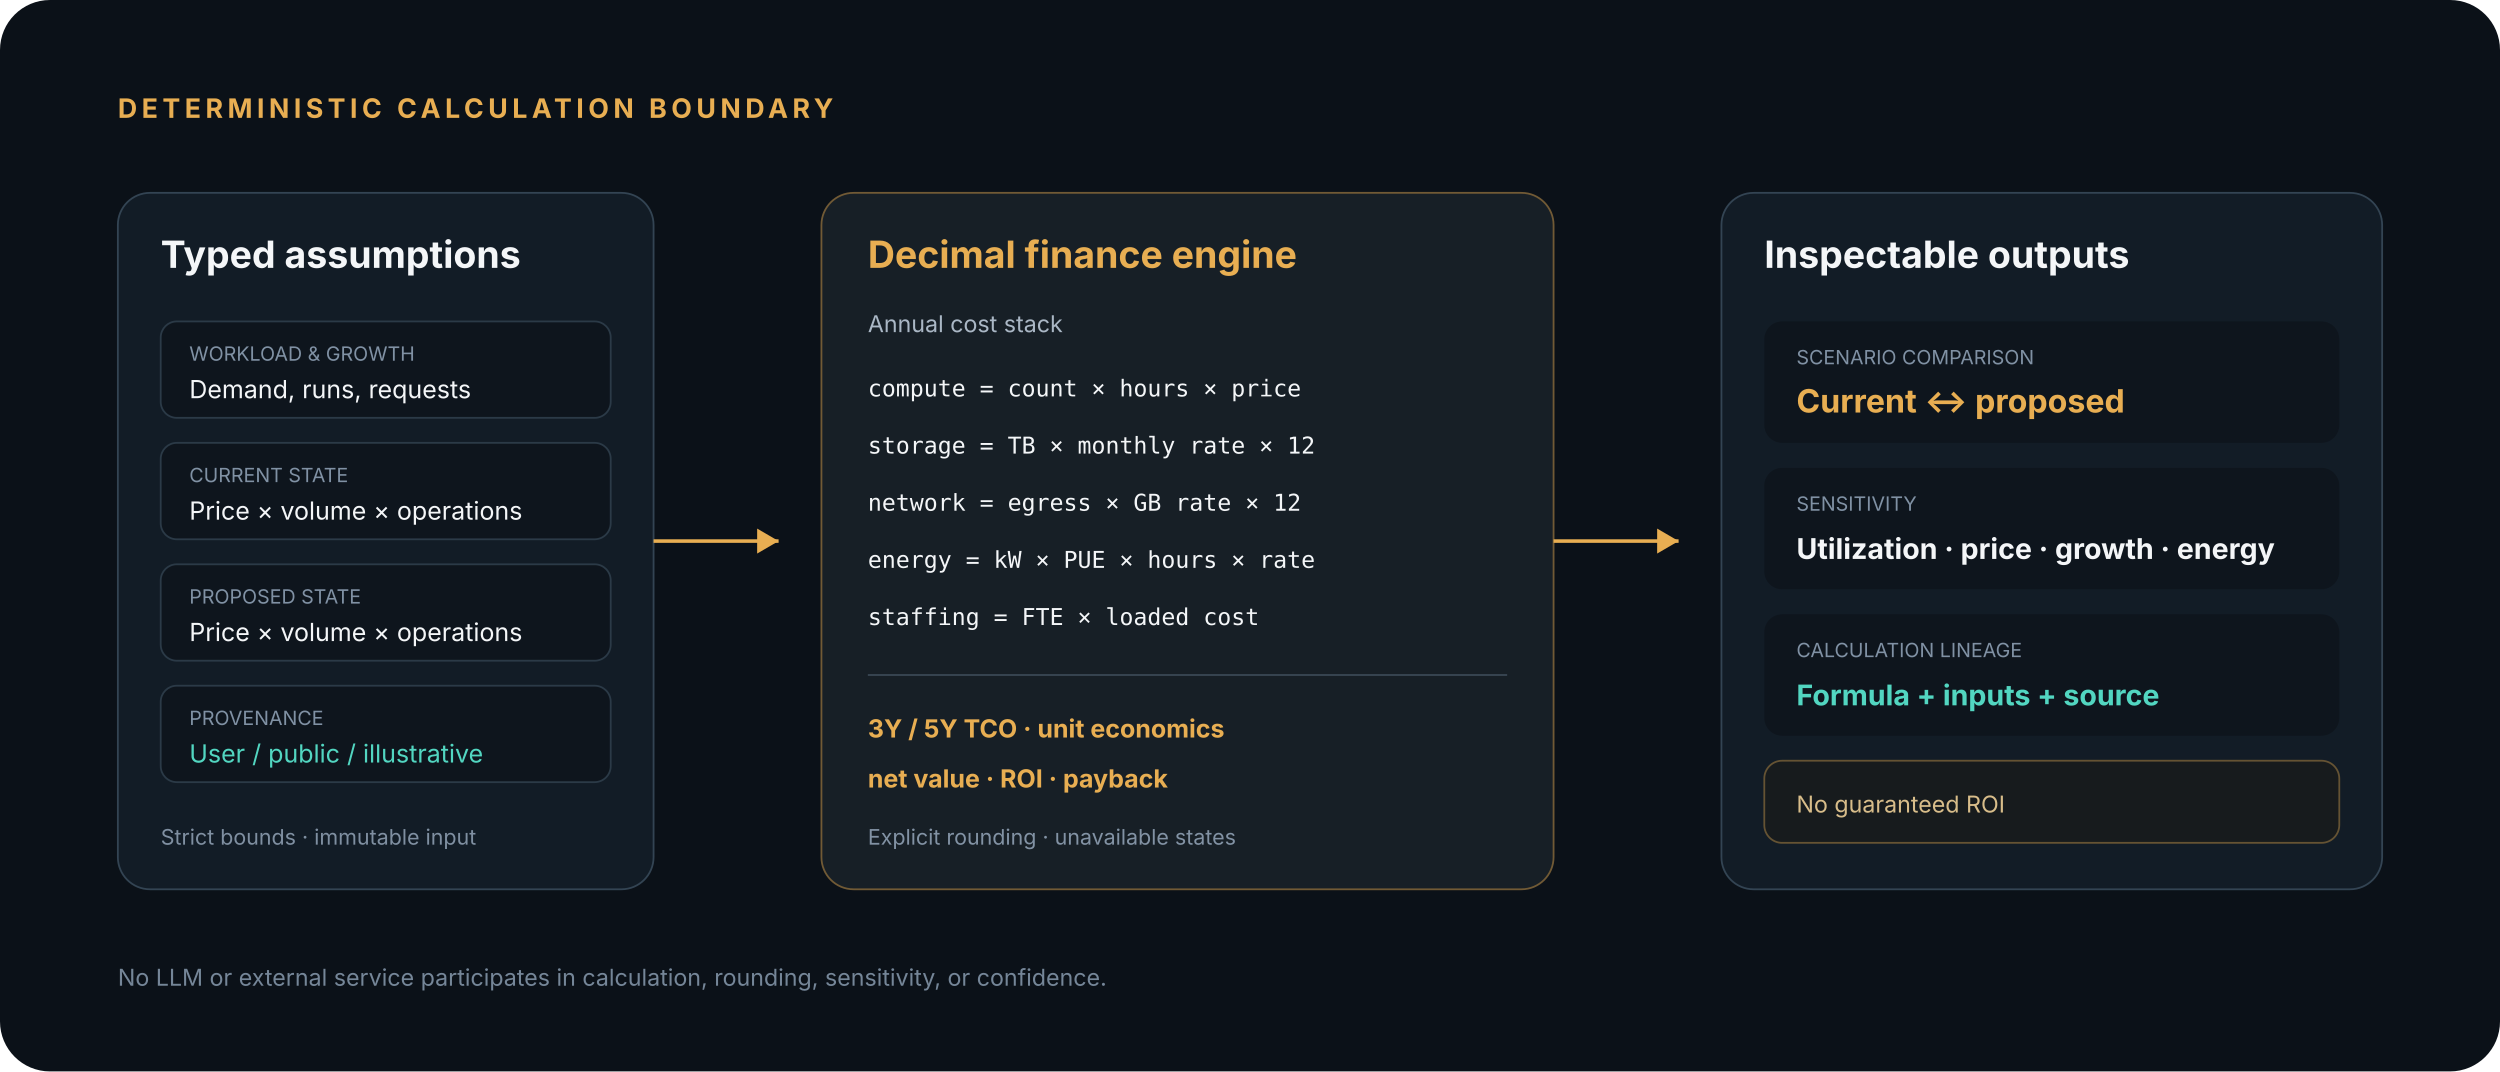
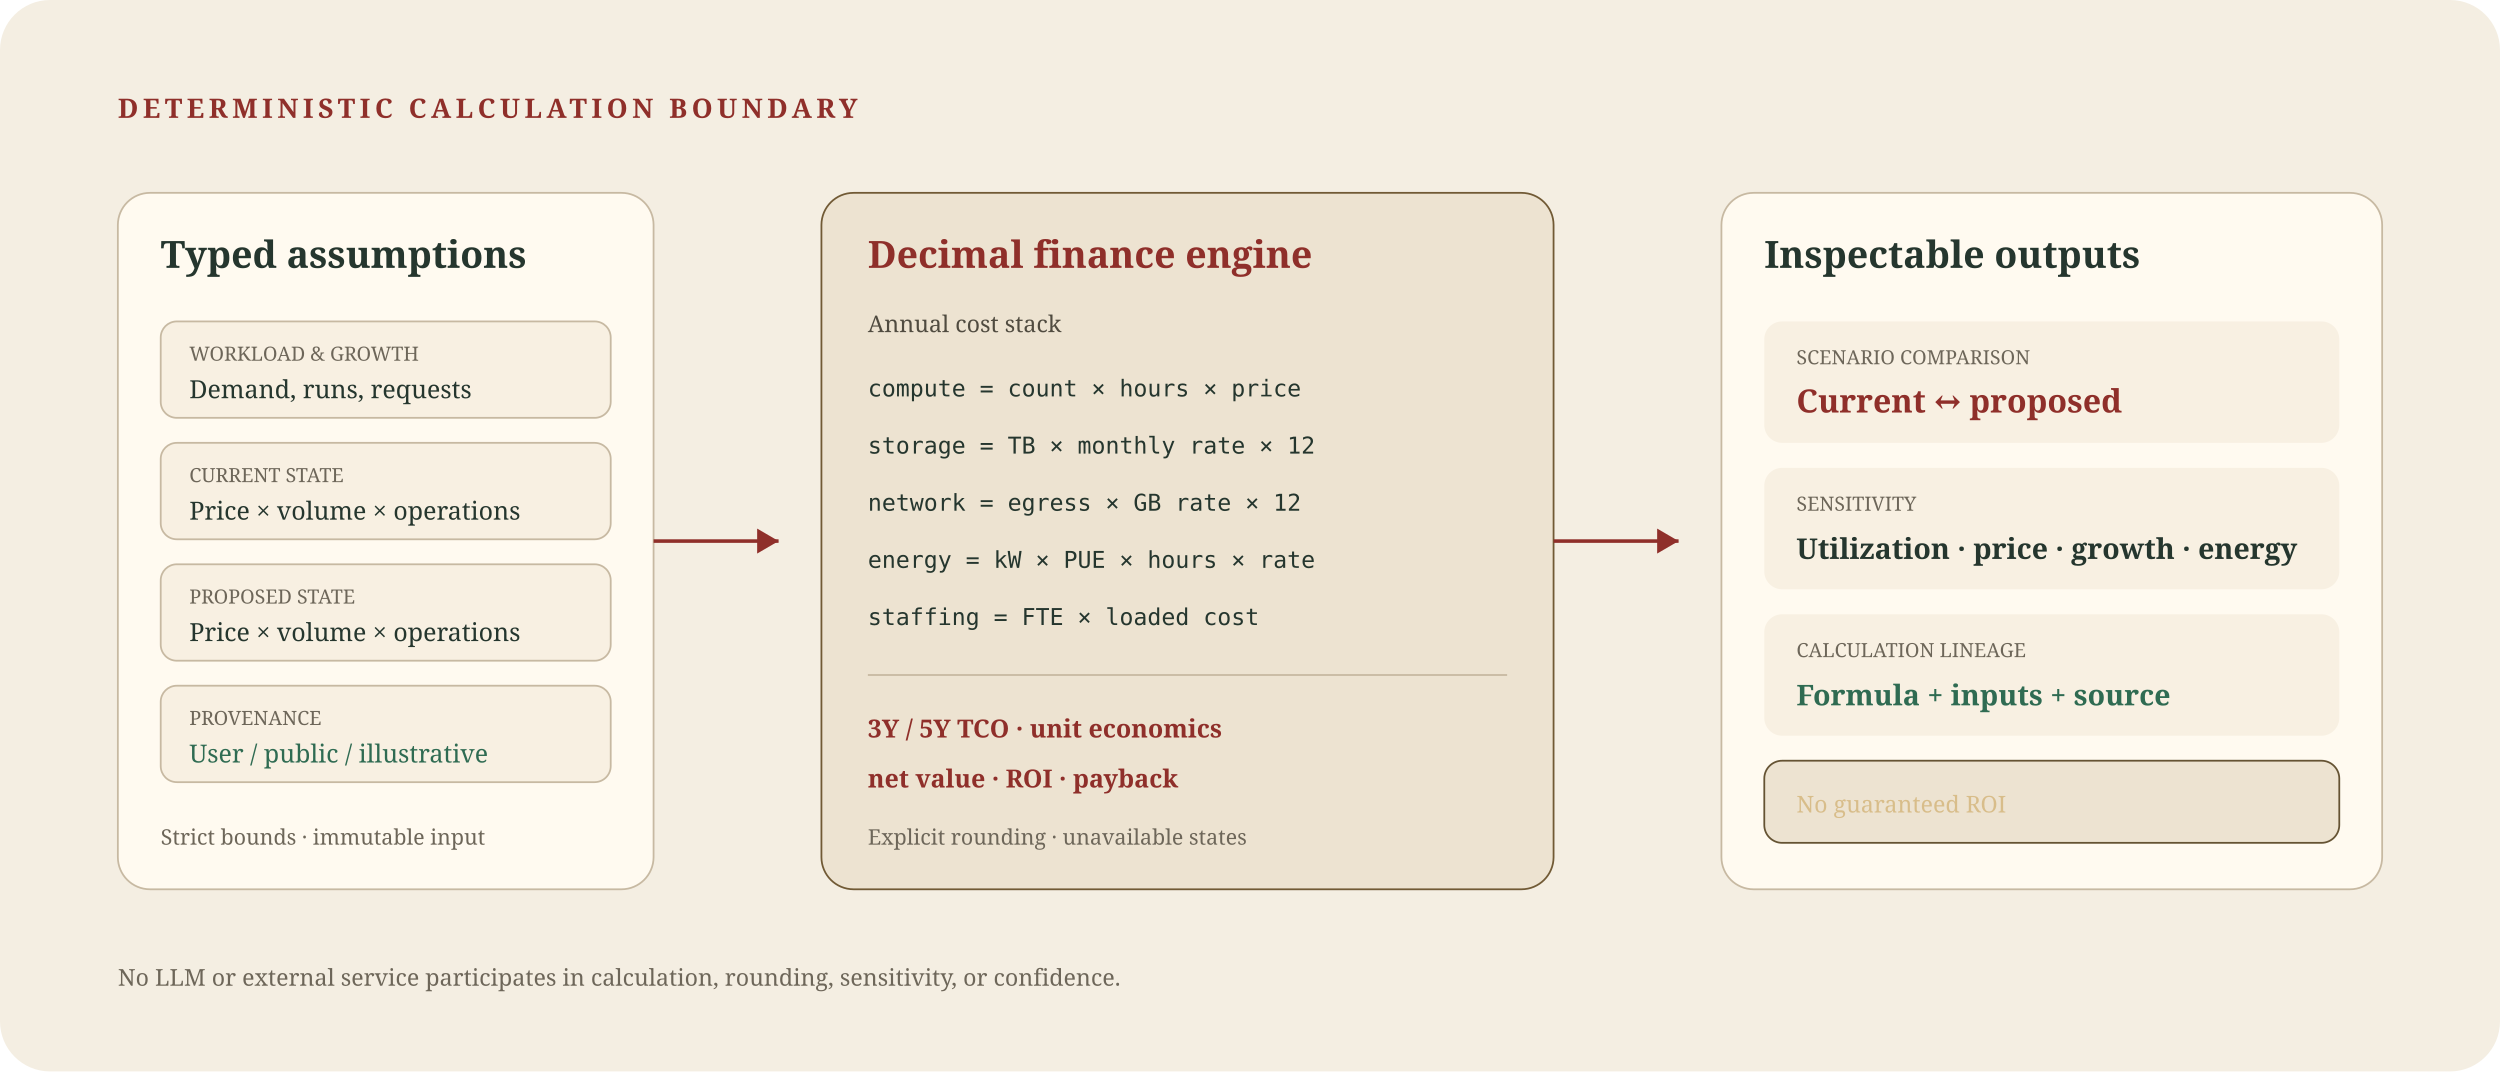
<svg xmlns="http://www.w3.org/2000/svg" width="1400" height="600" viewBox="0 0 1400 600" role="img" aria-labelledby="title desc">
-   <rect width="1400" height="600" rx="28" fill="#0b1118" />
-   <g font-family="-apple-system,BlinkMacSystemFont,Segoe UI,sans-serif">
-     <text x="66" y="66" fill="#e8ae52" font-size="15" font-weight="700" letter-spacing="2.5">DETERMINISTIC CALCULATION BOUNDARY</text>
+   <rect width="1400" height="600" rx="28" fill="#f4eee2" />
+   <g font-family="Newsreader,Georgia,serif">
+     <text x="66" y="66" fill="#8f2f2a" font-size="15" font-weight="700" letter-spacing="2.5">DETERMINISTIC CALCULATION BOUNDARY</text>
    <g transform="translate(66 108)">
-       <rect width="300" height="390" rx="18" fill="#121c26" stroke="#334453" />
-       <text x="24" y="42" fill="#f4f6f8" font-size="21" font-weight="720">Typed assumptions</text>
-       <g fill="#0e151d" stroke="#2b3a47">
+       <rect width="300" height="390" rx="18" fill="#fffaf0" stroke="#c7b9a2" />
+       <text x="24" y="42" fill="#25362e" font-size="21" font-weight="720">Typed assumptions</text>
+       <g fill="#f8f0e2" stroke="#c7b9a2">
        <rect x="24" y="72" width="252" height="54" rx="9" />
        <rect x="24" y="140" width="252" height="54" rx="9" />
        <rect x="24" y="208" width="252" height="54" rx="9" />
        <rect x="24" y="276" width="252" height="54" rx="9" />
      </g>
-       <text x="40" y="94" fill="#8091a4" font-size="11">WORKLOAD &amp; GROWTH</text>
-       <text x="40" y="115" fill="#f4f6f8" font-size="14">Demand, runs, requests</text>
-       <text x="40" y="162" fill="#8091a4" font-size="11">CURRENT STATE</text>
-       <text x="40" y="183" fill="#f4f6f8" font-size="14">Price × volume × operations</text>
-       <text x="40" y="230" fill="#8091a4" font-size="11">PROPOSED STATE</text>
-       <text x="40" y="251" fill="#f4f6f8" font-size="14">Price × volume × operations</text>
-       <text x="40" y="298" fill="#8091a4" font-size="11">PROVENANCE</text>
-       <text x="40" y="319" fill="#52d6c1" font-size="14">User / public / illustrative</text>
-       <text x="24" y="365" fill="#7f8fa1" font-size="12">Strict bounds · immutable input</text>
+       <text x="40" y="94" fill="#6d6659" font-size="11">WORKLOAD &amp; GROWTH</text>
+       <text x="40" y="115" fill="#25362e" font-size="14">Demand, runs, requests</text>
+       <text x="40" y="162" fill="#6d6659" font-size="11">CURRENT STATE</text>
+       <text x="40" y="183" fill="#25362e" font-size="14">Price × volume × operations</text>
+       <text x="40" y="230" fill="#6d6659" font-size="11">PROPOSED STATE</text>
+       <text x="40" y="251" fill="#25362e" font-size="14">Price × volume × operations</text>
+       <text x="40" y="298" fill="#6d6659" font-size="11">PROVENANCE</text>
+       <text x="40" y="319" fill="#2f6b52" font-size="14">User / public / illustrative</text>
+       <text x="24" y="365" fill="#6d6659" font-size="12">Strict bounds · immutable input</text>
    </g>
-     <path d="M366 303h70" stroke="#e8ae52" stroke-width="2" />
-     <path d="m436 303-12-7v14z" fill="#e8ae52" />
+     <path d="M366 303h70" stroke="#8f2f2a" stroke-width="2" />
+     <path d="m436 303-12-7v14z" fill="#8f2f2a" />
    <g transform="translate(460 108)">
-       <rect width="410" height="390" rx="18" fill="#171f26" stroke="#715a35" />
-       <text x="26" y="42" fill="#e8ae52" font-size="21" font-weight="720">Decimal finance engine</text>
-       <text x="26" y="78" fill="#aab7c5" font-size="13">Annual cost stack</text>
+       <rect width="410" height="390" rx="18" fill="#ede3d1" stroke="#715a35" />
+       <text x="26" y="42" fill="#8f2f2a" font-size="21" font-weight="720">Decimal finance engine</text>
+       <text x="26" y="78" fill="#504b40" font-size="13">Annual cost stack</text>
      <g font-family="ui-monospace,SFMono-Regular,Menlo,monospace" font-size="13">
-         <text x="26" y="114" fill="#f4f6f8">compute = count × hours × price</text>
-         <text x="26" y="146" fill="#f4f6f8">storage = TB × monthly rate × 12</text>
-         <text x="26" y="178" fill="#f4f6f8">network = egress × GB rate × 12</text>
-         <text x="26" y="210" fill="#f4f6f8">energy = kW × PUE × hours × rate</text>
-         <text x="26" y="242" fill="#f4f6f8">staffing = FTE × loaded cost</text>
+         <text x="26" y="114" fill="#25362e">compute = count × hours × price</text>
+         <text x="26" y="146" fill="#25362e">storage = TB × monthly rate × 12</text>
+         <text x="26" y="178" fill="#25362e">network = egress × GB rate × 12</text>
+         <text x="26" y="210" fill="#25362e">energy = kW × PUE × hours × rate</text>
+         <text x="26" y="242" fill="#25362e">staffing = FTE × loaded cost</text>
      </g>
-       <line x1="26" y1="270" x2="384" y2="270" stroke="#3a4754" />
-       <text x="26" y="305" fill="#e8ae52" font-size="14" font-weight="700">3Y / 5Y TCO · unit economics</text>
-       <text x="26" y="333" fill="#e8ae52" font-size="14" font-weight="700">net value · ROI · payback</text>
-       <text x="26" y="365" fill="#8292a4" font-size="12">Explicit rounding · unavailable states</text>
+       <line x1="26" y1="270" x2="384" y2="270" stroke="#c7b9a2" />
+       <text x="26" y="305" fill="#8f2f2a" font-size="14" font-weight="700">3Y / 5Y TCO · unit economics</text>
+       <text x="26" y="333" fill="#8f2f2a" font-size="14" font-weight="700">net value · ROI · payback</text>
+       <text x="26" y="365" fill="#6d6659" font-size="12">Explicit rounding · unavailable states</text>
    </g>
-     <path d="M870 303h70" stroke="#e8ae52" stroke-width="2" />
-     <path d="m940 303-12-7v14z" fill="#e8ae52" />
+     <path d="M870 303h70" stroke="#8f2f2a" stroke-width="2" />
+     <path d="m940 303-12-7v14z" fill="#8f2f2a" />
    <g transform="translate(964 108)">
-       <rect width="370" height="390" rx="18" fill="#121c26" stroke="#334453" />
-       <text x="24" y="42" fill="#f4f6f8" font-size="21" font-weight="720">Inspectable outputs</text>
+       <rect width="370" height="390" rx="18" fill="#fffaf0" stroke="#c7b9a2" />
+       <text x="24" y="42" fill="#25362e" font-size="21" font-weight="720">Inspectable outputs</text>
      <g>
-         <rect x="24" y="72" width="322" height="68" rx="10" fill="#0e151d" />
-         <text x="42" y="96" fill="#8091a4" font-size="11">SCENARIO COMPARISON</text>
-         <text x="42" y="123" fill="#e8ae52" font-size="18" font-weight="700">Current ↔ proposed</text>
-         <rect x="24" y="154" width="322" height="68" rx="10" fill="#0e151d" />
-         <text x="42" y="178" fill="#8091a4" font-size="11">SENSITIVITY</text>
-         <text x="42" y="205" fill="#f4f6f8" font-size="16" font-weight="700">Utilization · price · growth · energy</text>
-         <rect x="24" y="236" width="322" height="68" rx="10" fill="#0e151d" />
-         <text x="42" y="260" fill="#8091a4" font-size="11">CALCULATION LINEAGE</text>
-         <text x="42" y="287" fill="#52d6c1" font-size="16" font-weight="700">Formula + inputs + source</text>
-         <rect x="24" y="318" width="322" height="46" rx="10" fill="#171b1d" stroke="#655333" />
+         <rect x="24" y="72" width="322" height="68" rx="10" fill="#f8f0e2" />
+         <text x="42" y="96" fill="#6d6659" font-size="11">SCENARIO COMPARISON</text>
+         <text x="42" y="123" fill="#8f2f2a" font-size="18" font-weight="700">Current ↔ proposed</text>
+         <rect x="24" y="154" width="322" height="68" rx="10" fill="#f8f0e2" />
+         <text x="42" y="178" fill="#6d6659" font-size="11">SENSITIVITY</text>
+         <text x="42" y="205" fill="#25362e" font-size="16" font-weight="700">Utilization · price · growth · energy</text>
+         <rect x="24" y="236" width="322" height="68" rx="10" fill="#f8f0e2" />
+         <text x="42" y="260" fill="#6d6659" font-size="11">CALCULATION LINEAGE</text>
+         <text x="42" y="287" fill="#2f6b52" font-size="16" font-weight="700">Formula + inputs + source</text>
+         <rect x="24" y="318" width="322" height="46" rx="10" fill="#ede3d1" stroke="#655333" />
        <text x="42" y="347" fill="#d8bd8a" font-size="13">No guaranteed ROI</text>
      </g>
    </g>
-     <text x="66" y="552" fill="#758698" font-size="13">No LLM or external service participates in calculation, rounding, sensitivity, or confidence.</text>
+     <text x="66" y="552" fill="#6d6659" font-size="13">No LLM or external service participates in calculation, rounding, sensitivity, or confidence.</text>
  </g>
</svg>
